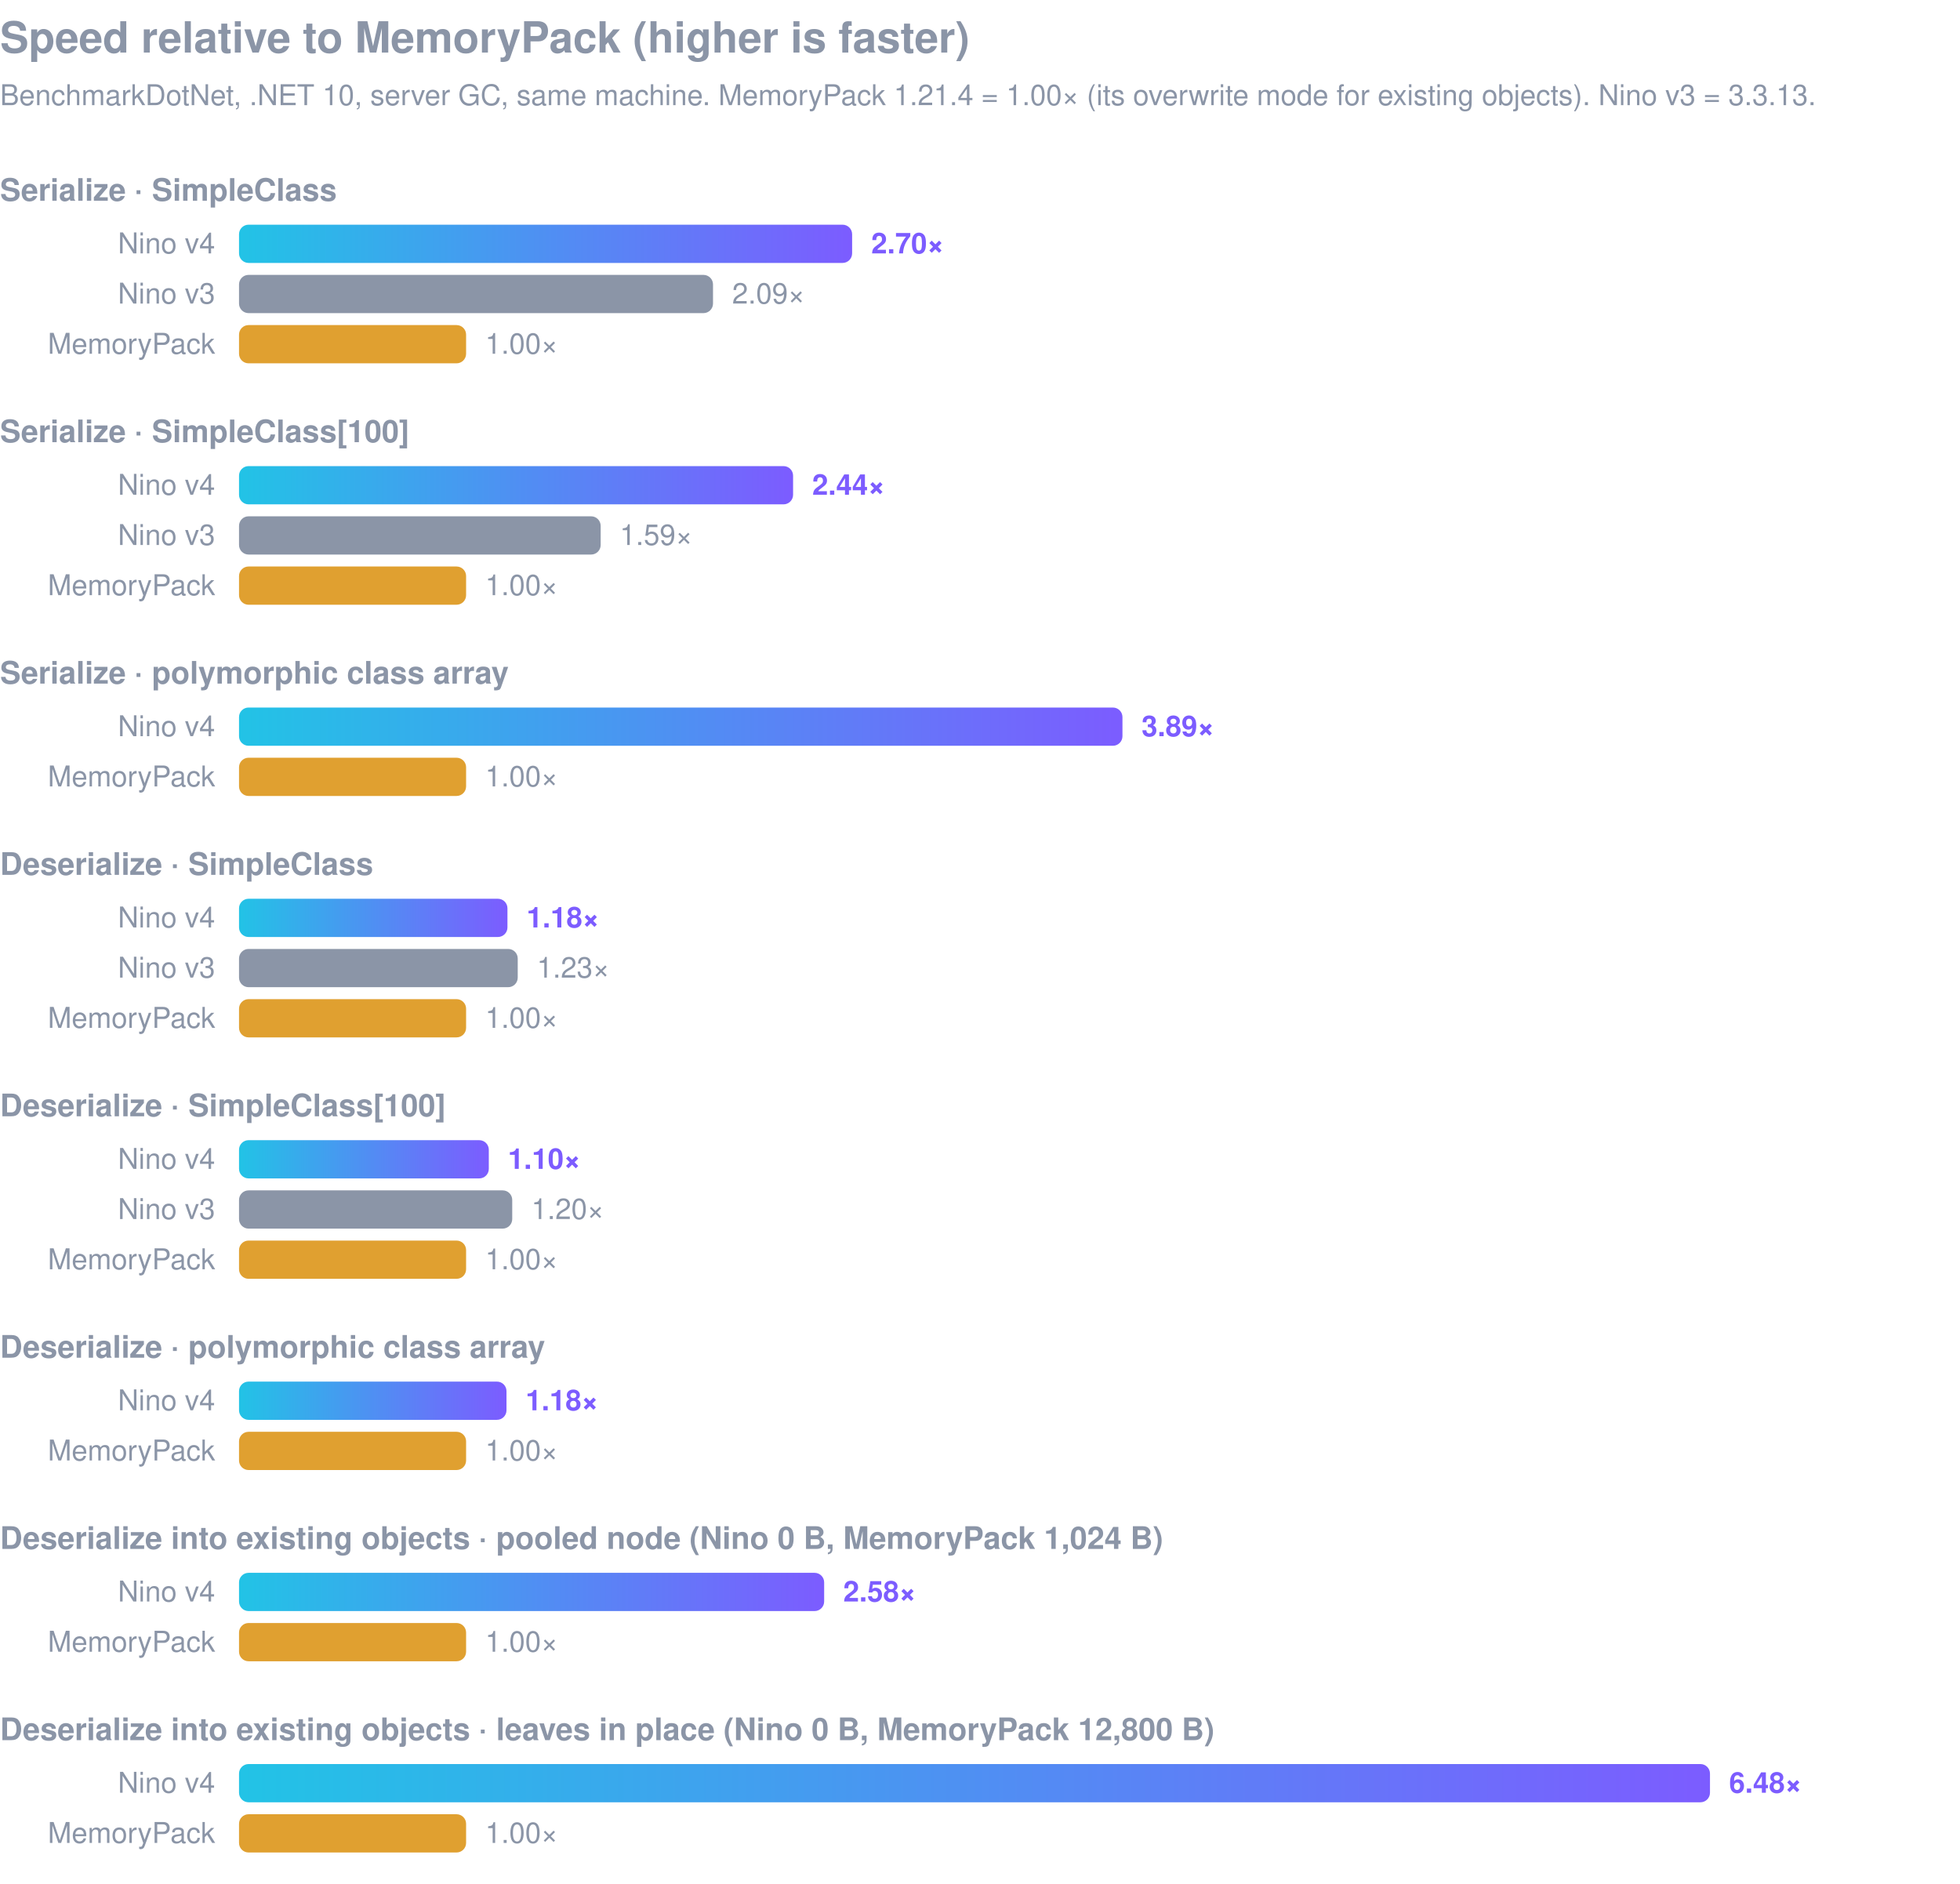
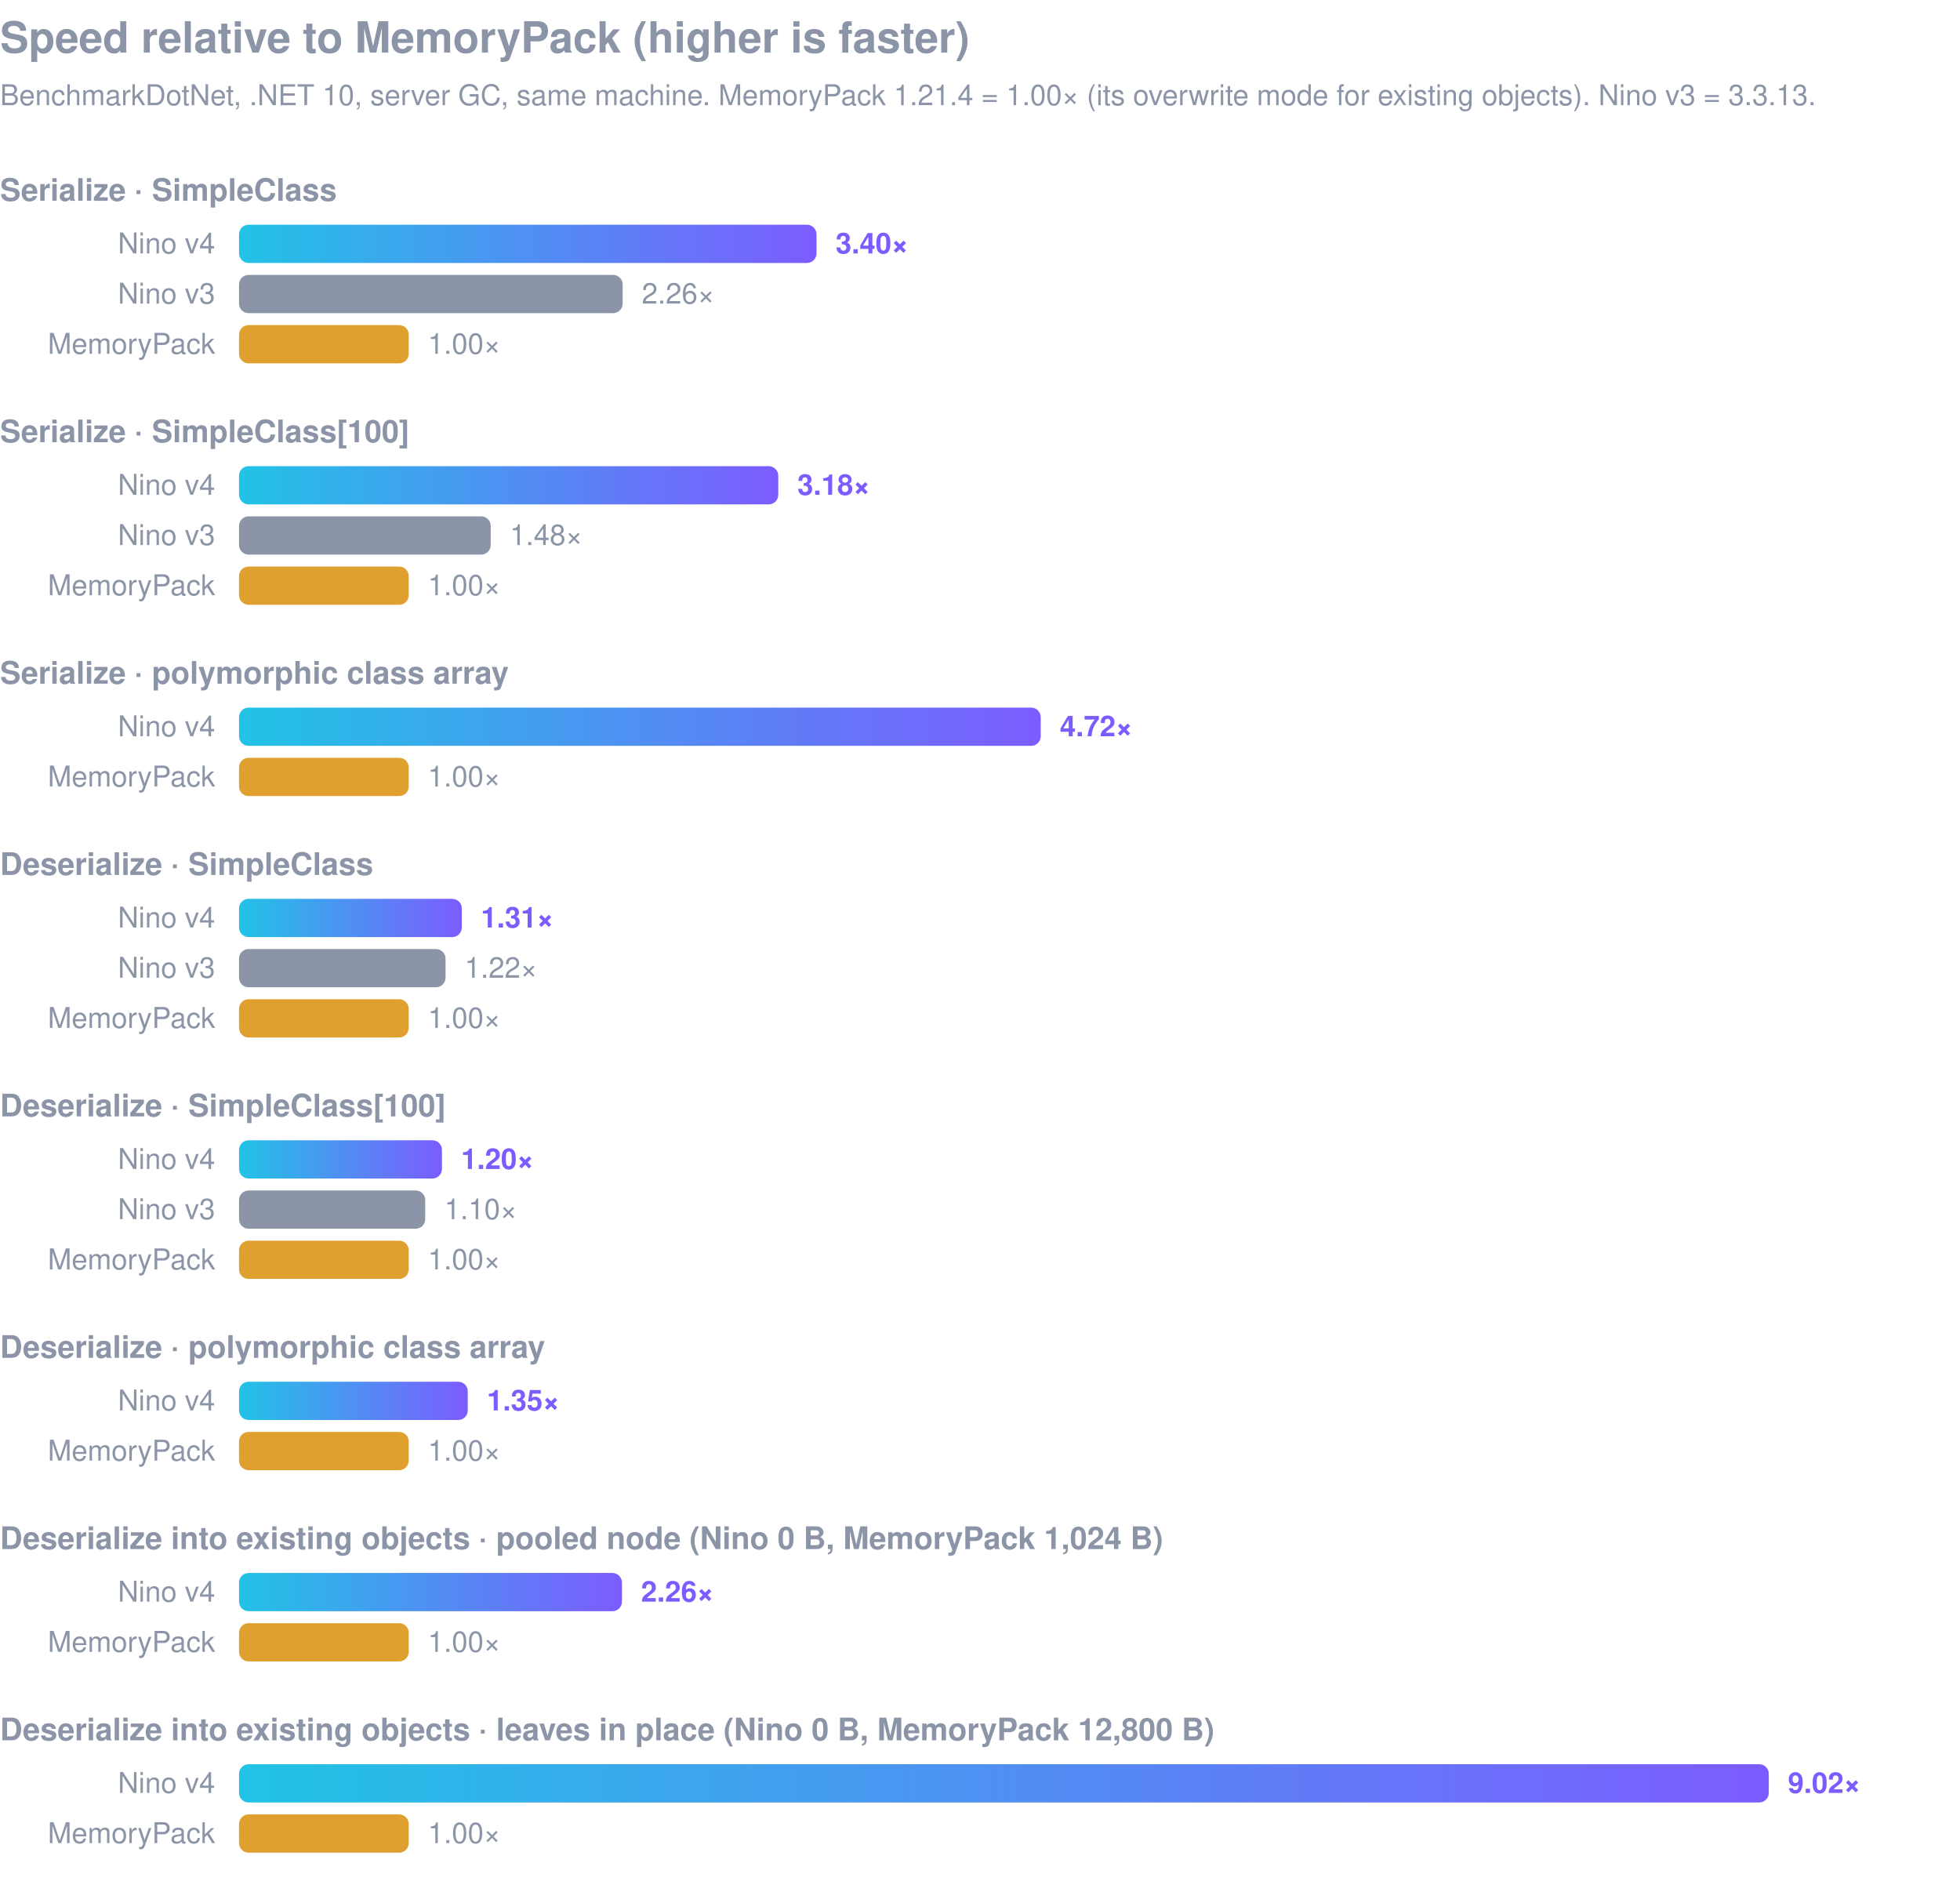
- <svg xmlns="http://www.w3.org/2000/svg" viewBox="0 0 820 788" width="820" height="788" font-family="-apple-system,Segoe UI,Helvetica,Arial,sans-serif">
+ <svg xmlns="http://www.w3.org/2000/svg" viewBox="0 0 820 796" width="820" height="796" font-family="-apple-system,Segoe UI,Helvetica,Arial,sans-serif">
  <defs>
    <linearGradient id="v4" x1="0" x2="1">
      <stop offset="0" stop-color="#22c3e6" />
      <stop offset="1" stop-color="#7c5cff" />
    </linearGradient>
    <style>.t{font-size:18px;font-weight:700;fill:#8b95a7}.s{font-size:12px;fill:#8b95a7}.g{font-size:13px;font-weight:600;fill:#8b95a7}.l{font-size:12px;fill:#8b95a7}.v4{font-size:12px;font-weight:700;fill:#7c5cff}</style>
  </defs>
  <text x="0" y="22" class="t">Speed relative to MemoryPack (higher is faster)</text>
  <text x="0" y="44" class="s">BenchmarkDotNet, .NET 10, server GC, same machine. MemoryPack 1.21.4 = 1.00× (its overwrite mode for existing objects). Nino v3 = 3.3.13.</text>
  <text x="0" y="84" class="g">Serialize · SimpleClass</text>
  <text x="90" y="106" class="l" text-anchor="end">Nino v4</text>
-   <rect x="100" y="94" width="256.5" height="16" rx="4" fill="url(#v4)" />
-   <text x="364.5" y="106" class="v4">2.70×</text>
+   <rect x="100" y="94" width="241.6" height="16" rx="4" fill="url(#v4)" />
+   <text x="349.6" y="106" class="v4">3.40×</text>
  <text x="90" y="127" class="l" text-anchor="end">Nino v3</text>
-   <rect x="100" y="115" width="198.3" height="16" rx="4" fill="#8b95a7" />
-   <text x="306.3" y="127" class="l">2.09×</text>
+   <rect x="100" y="115" width="160.5" height="16" rx="4" fill="#8b95a7" />
+   <text x="268.5" y="127" class="l">2.26×</text>
  <text x="90" y="148" class="l" text-anchor="end">MemoryPack</text>
-   <rect x="100" y="136" width="95.0" height="16" rx="4" fill="#e0a030" />
-   <text x="203.0" y="148" class="l">1.00×</text>
+   <rect x="100" y="136" width="71.0" height="16" rx="4" fill="#e0a030" />
+   <text x="179.0" y="148" class="l">1.00×</text>
  <text x="0" y="185" class="g">Serialize · SimpleClass[100]</text>
  <text x="90" y="207" class="l" text-anchor="end">Nino v4</text>
-   <rect x="100" y="195" width="231.8" height="16" rx="4" fill="url(#v4)" />
-   <text x="339.8" y="207" class="v4">2.44×</text>
+   <rect x="100" y="195" width="225.6" height="16" rx="4" fill="url(#v4)" />
+   <text x="333.6" y="207" class="v4">3.18×</text>
  <text x="90" y="228" class="l" text-anchor="end">Nino v3</text>
-   <rect x="100" y="216" width="151.3" height="16" rx="4" fill="#8b95a7" />
-   <text x="259.3" y="228" class="l">1.59×</text>
+   <rect x="100" y="216" width="105.3" height="16" rx="4" fill="#8b95a7" />
+   <text x="213.3" y="228" class="l">1.48×</text>
  <text x="90" y="249" class="l" text-anchor="end">MemoryPack</text>
-   <rect x="100" y="237" width="95.0" height="16" rx="4" fill="#e0a030" />
-   <text x="203.0" y="249" class="l">1.00×</text>
+   <rect x="100" y="237" width="71.0" height="16" rx="4" fill="#e0a030" />
+   <text x="179.0" y="249" class="l">1.00×</text>
  <text x="0" y="286" class="g">Serialize · polymorphic class array</text>
  <text x="90" y="308" class="l" text-anchor="end">Nino v4</text>
-   <rect x="100" y="296" width="369.6" height="16" rx="4" fill="url(#v4)" />
-   <text x="477.6" y="308" class="v4">3.89×</text>
+   <rect x="100" y="296" width="335.4" height="16" rx="4" fill="url(#v4)" />
+   <text x="443.4" y="308" class="v4">4.72×</text>
  <text x="90" y="329" class="l" text-anchor="end">MemoryPack</text>
-   <rect x="100" y="317" width="95.0" height="16" rx="4" fill="#e0a030" />
-   <text x="203.0" y="329" class="l">1.00×</text>
+   <rect x="100" y="317" width="71.0" height="16" rx="4" fill="#e0a030" />
+   <text x="179.0" y="329" class="l">1.00×</text>
  <text x="0" y="366" class="g">Deserialize · SimpleClass</text>
  <text x="90" y="388" class="l" text-anchor="end">Nino v4</text>
-   <rect x="100" y="376" width="112.3" height="16" rx="4" fill="url(#v4)" />
-   <text x="220.3" y="388" class="v4">1.18×</text>
+   <rect x="100" y="376" width="93.2" height="16" rx="4" fill="url(#v4)" />
+   <text x="201.2" y="388" class="v4">1.31×</text>
  <text x="90" y="409" class="l" text-anchor="end">Nino v3</text>
-   <rect x="100" y="397" width="116.6" height="16" rx="4" fill="#8b95a7" />
-   <text x="224.6" y="409" class="l">1.23×</text>
+   <rect x="100" y="397" width="86.4" height="16" rx="4" fill="#8b95a7" />
+   <text x="194.4" y="409" class="l">1.22×</text>
  <text x="90" y="430" class="l" text-anchor="end">MemoryPack</text>
-   <rect x="100" y="418" width="95.0" height="16" rx="4" fill="#e0a030" />
-   <text x="203.0" y="430" class="l">1.00×</text>
+   <rect x="100" y="418" width="71.0" height="16" rx="4" fill="#e0a030" />
+   <text x="179.0" y="430" class="l">1.00×</text>
  <text x="0" y="467" class="g">Deserialize · SimpleClass[100]</text>
  <text x="90" y="489" class="l" text-anchor="end">Nino v4</text>
-   <rect x="100" y="477" width="104.5" height="16" rx="4" fill="url(#v4)" />
-   <text x="212.5" y="489" class="v4">1.10×</text>
+   <rect x="100" y="477" width="84.9" height="16" rx="4" fill="url(#v4)" />
+   <text x="192.9" y="489" class="v4">1.20×</text>
  <text x="90" y="510" class="l" text-anchor="end">Nino v3</text>
-   <rect x="100" y="498" width="114.3" height="16" rx="4" fill="#8b95a7" />
-   <text x="222.3" y="510" class="l">1.20×</text>
+   <rect x="100" y="498" width="77.9" height="16" rx="4" fill="#8b95a7" />
+   <text x="185.9" y="510" class="l">1.10×</text>
  <text x="90" y="531" class="l" text-anchor="end">MemoryPack</text>
-   <rect x="100" y="519" width="95.0" height="16" rx="4" fill="#e0a030" />
-   <text x="203.0" y="531" class="l">1.00×</text>
+   <rect x="100" y="519" width="71.0" height="16" rx="4" fill="#e0a030" />
+   <text x="179.0" y="531" class="l">1.00×</text>
  <text x="0" y="568" class="g">Deserialize · polymorphic class array</text>
  <text x="90" y="590" class="l" text-anchor="end">Nino v4</text>
-   <rect x="100" y="578" width="111.9" height="16" rx="4" fill="url(#v4)" />
-   <text x="219.9" y="590" class="v4">1.18×</text>
+   <rect x="100" y="578" width="95.7" height="16" rx="4" fill="url(#v4)" />
+   <text x="203.7" y="590" class="v4">1.35×</text>
  <text x="90" y="611" class="l" text-anchor="end">MemoryPack</text>
-   <rect x="100" y="599" width="95.0" height="16" rx="4" fill="#e0a030" />
-   <text x="203.0" y="611" class="l">1.00×</text>
+   <rect x="100" y="599" width="71.0" height="16" rx="4" fill="#e0a030" />
+   <text x="179.0" y="611" class="l">1.00×</text>
  <text x="0" y="648" class="g">Deserialize into existing objects · pooled node (Nino 0 B, MemoryPack 1,024 B)</text>
  <text x="90" y="670" class="l" text-anchor="end">Nino v4</text>
-   <rect x="100" y="658" width="244.8" height="16" rx="4" fill="url(#v4)" />
-   <text x="352.8" y="670" class="v4">2.58×</text>
+   <rect x="100" y="658" width="160.2" height="16" rx="4" fill="url(#v4)" />
+   <text x="268.2" y="670" class="v4">2.26×</text>
  <text x="90" y="691" class="l" text-anchor="end">MemoryPack</text>
-   <rect x="100" y="679" width="95.0" height="16" rx="4" fill="#e0a030" />
-   <text x="203.0" y="691" class="l">1.00×</text>
+   <rect x="100" y="679" width="71.0" height="16" rx="4" fill="#e0a030" />
+   <text x="179.0" y="691" class="l">1.00×</text>
  <text x="0" y="728" class="g">Deserialize into existing objects · leaves in place (Nino 0 B, MemoryPack 12,800 B)</text>
  <text x="90" y="750" class="l" text-anchor="end">Nino v4</text>
-   <rect x="100" y="738" width="615.4" height="16" rx="4" fill="url(#v4)" />
-   <text x="723.4" y="750" class="v4">6.48×</text>
+   <rect x="100" y="738" width="640.0" height="16" rx="4" fill="url(#v4)" />
+   <text x="748.0" y="750" class="v4">9.02×</text>
  <text x="90" y="771" class="l" text-anchor="end">MemoryPack</text>
-   <rect x="100" y="759" width="95.0" height="16" rx="4" fill="#e0a030" />
-   <text x="203.0" y="771" class="l">1.00×</text>
+   <rect x="100" y="759" width="71.0" height="16" rx="4" fill="#e0a030" />
+   <text x="179.0" y="771" class="l">1.00×</text>
</svg>
